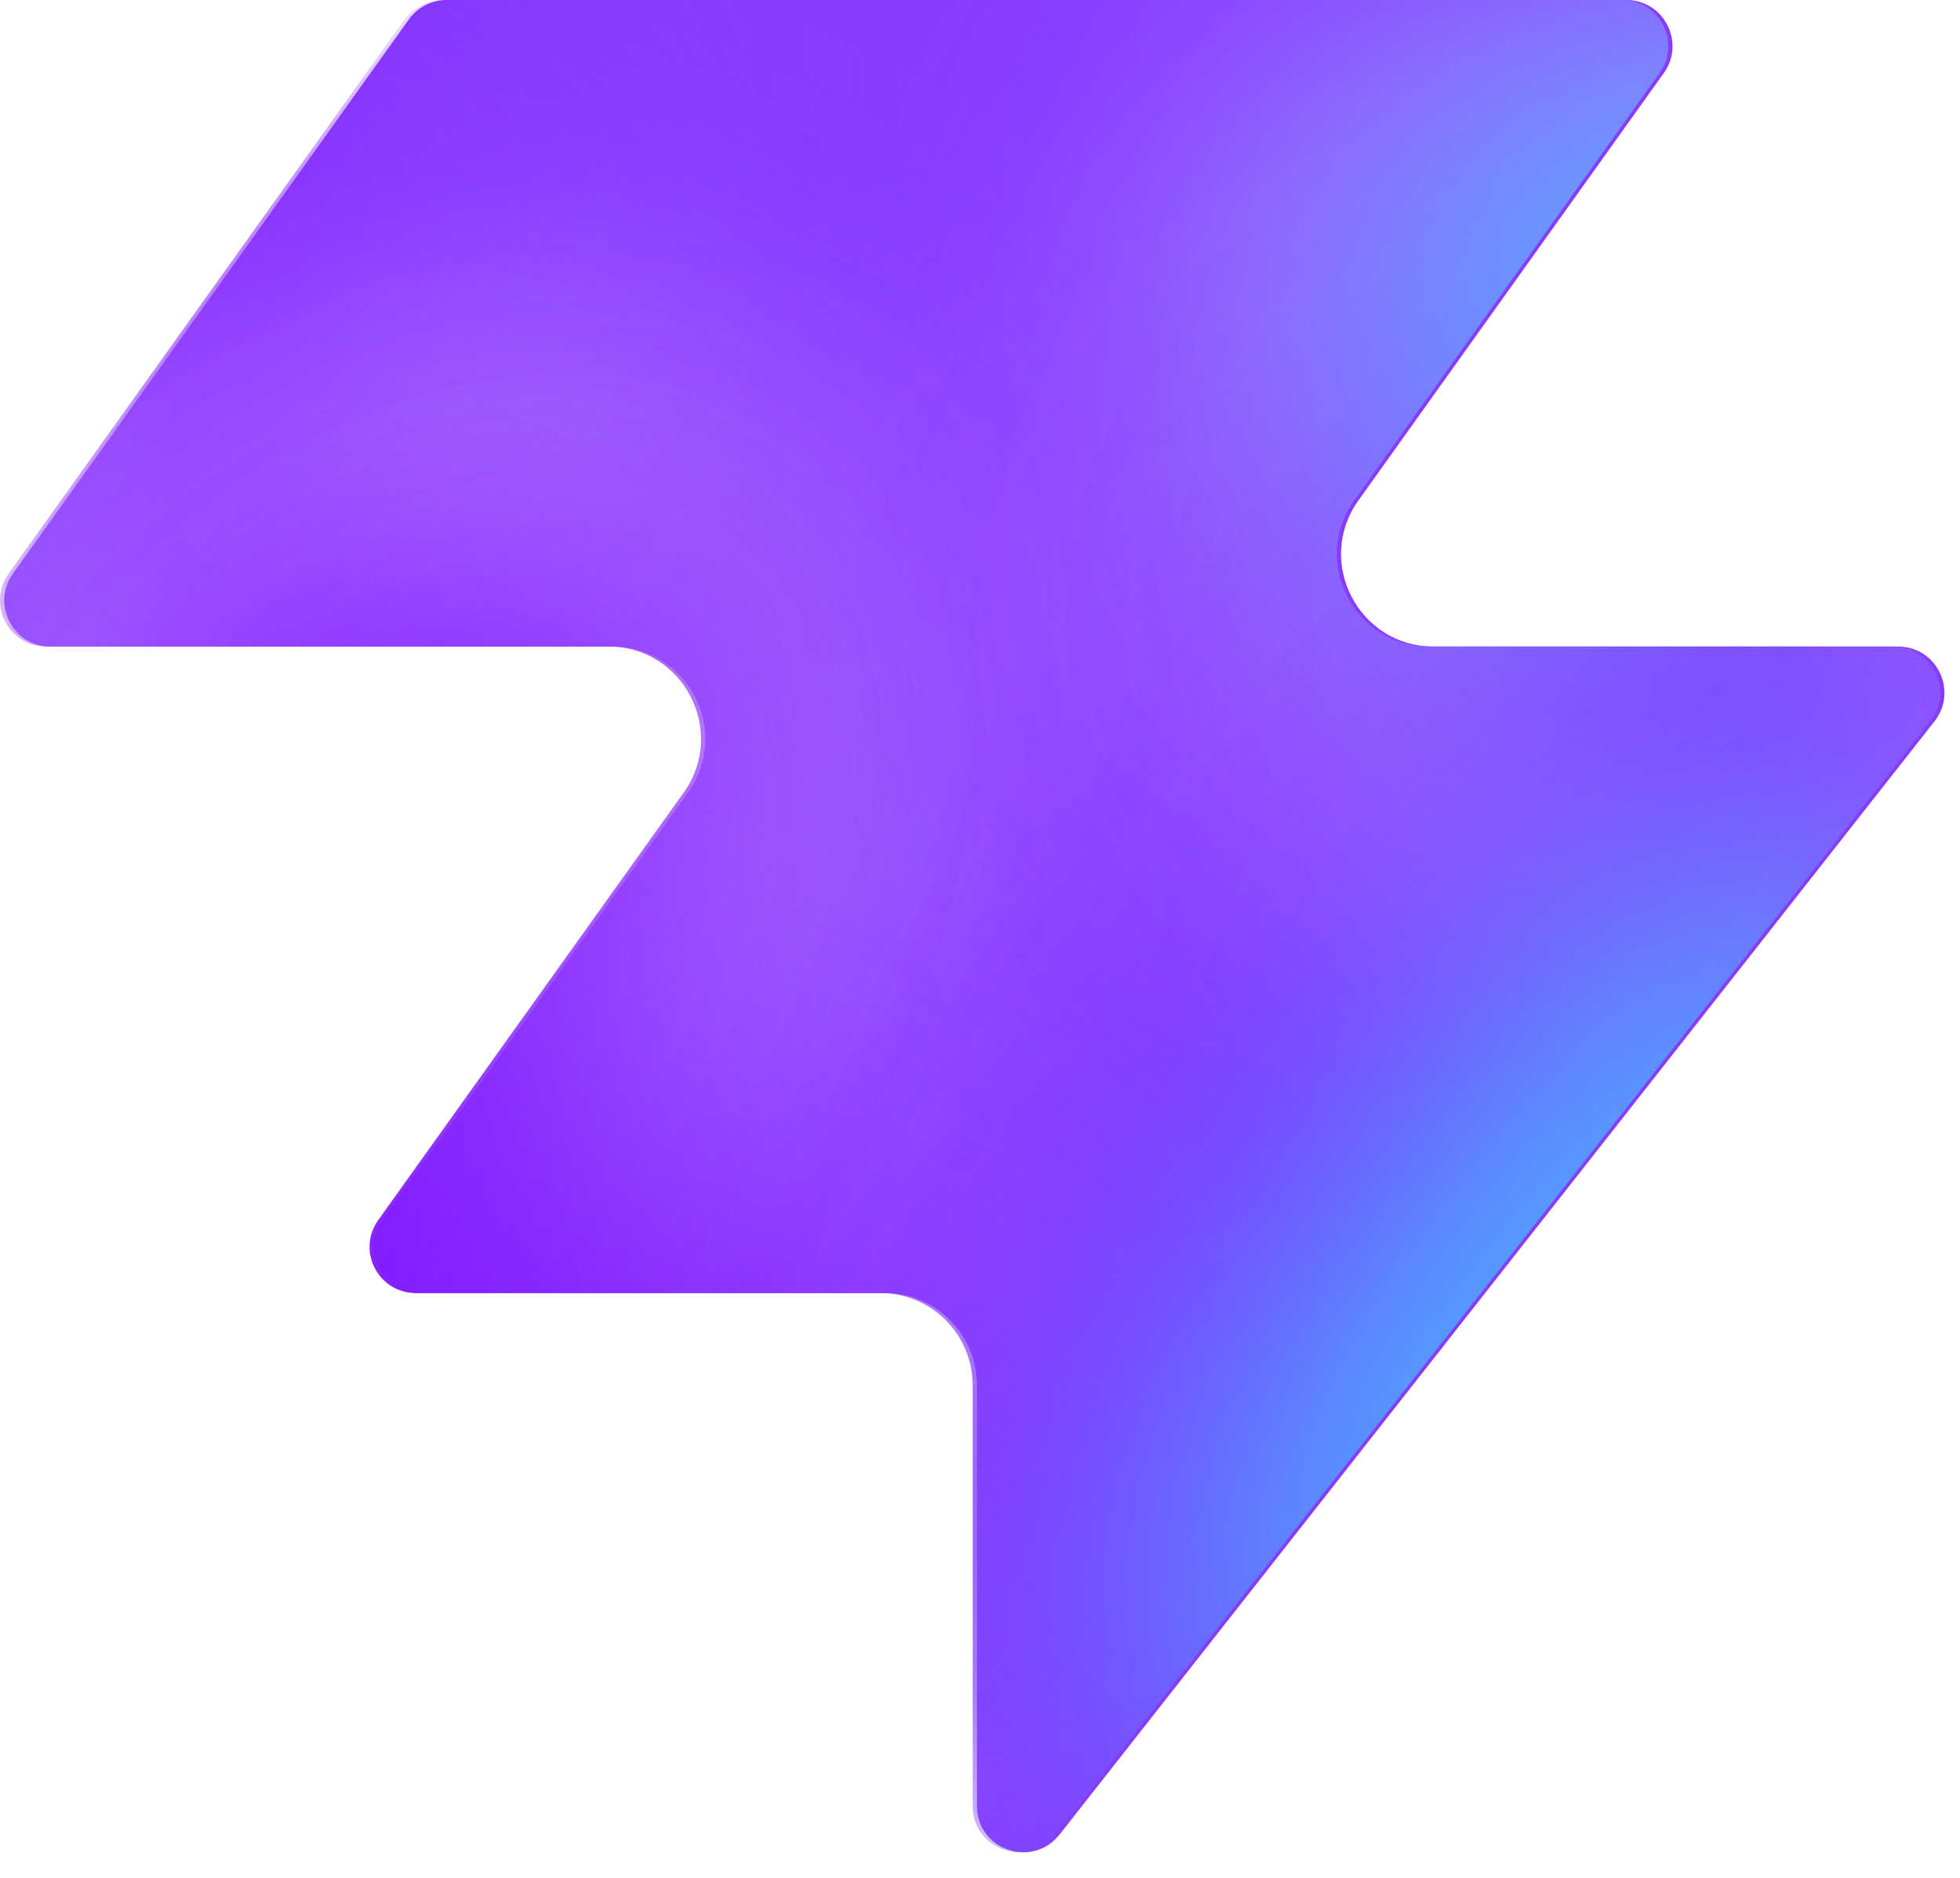
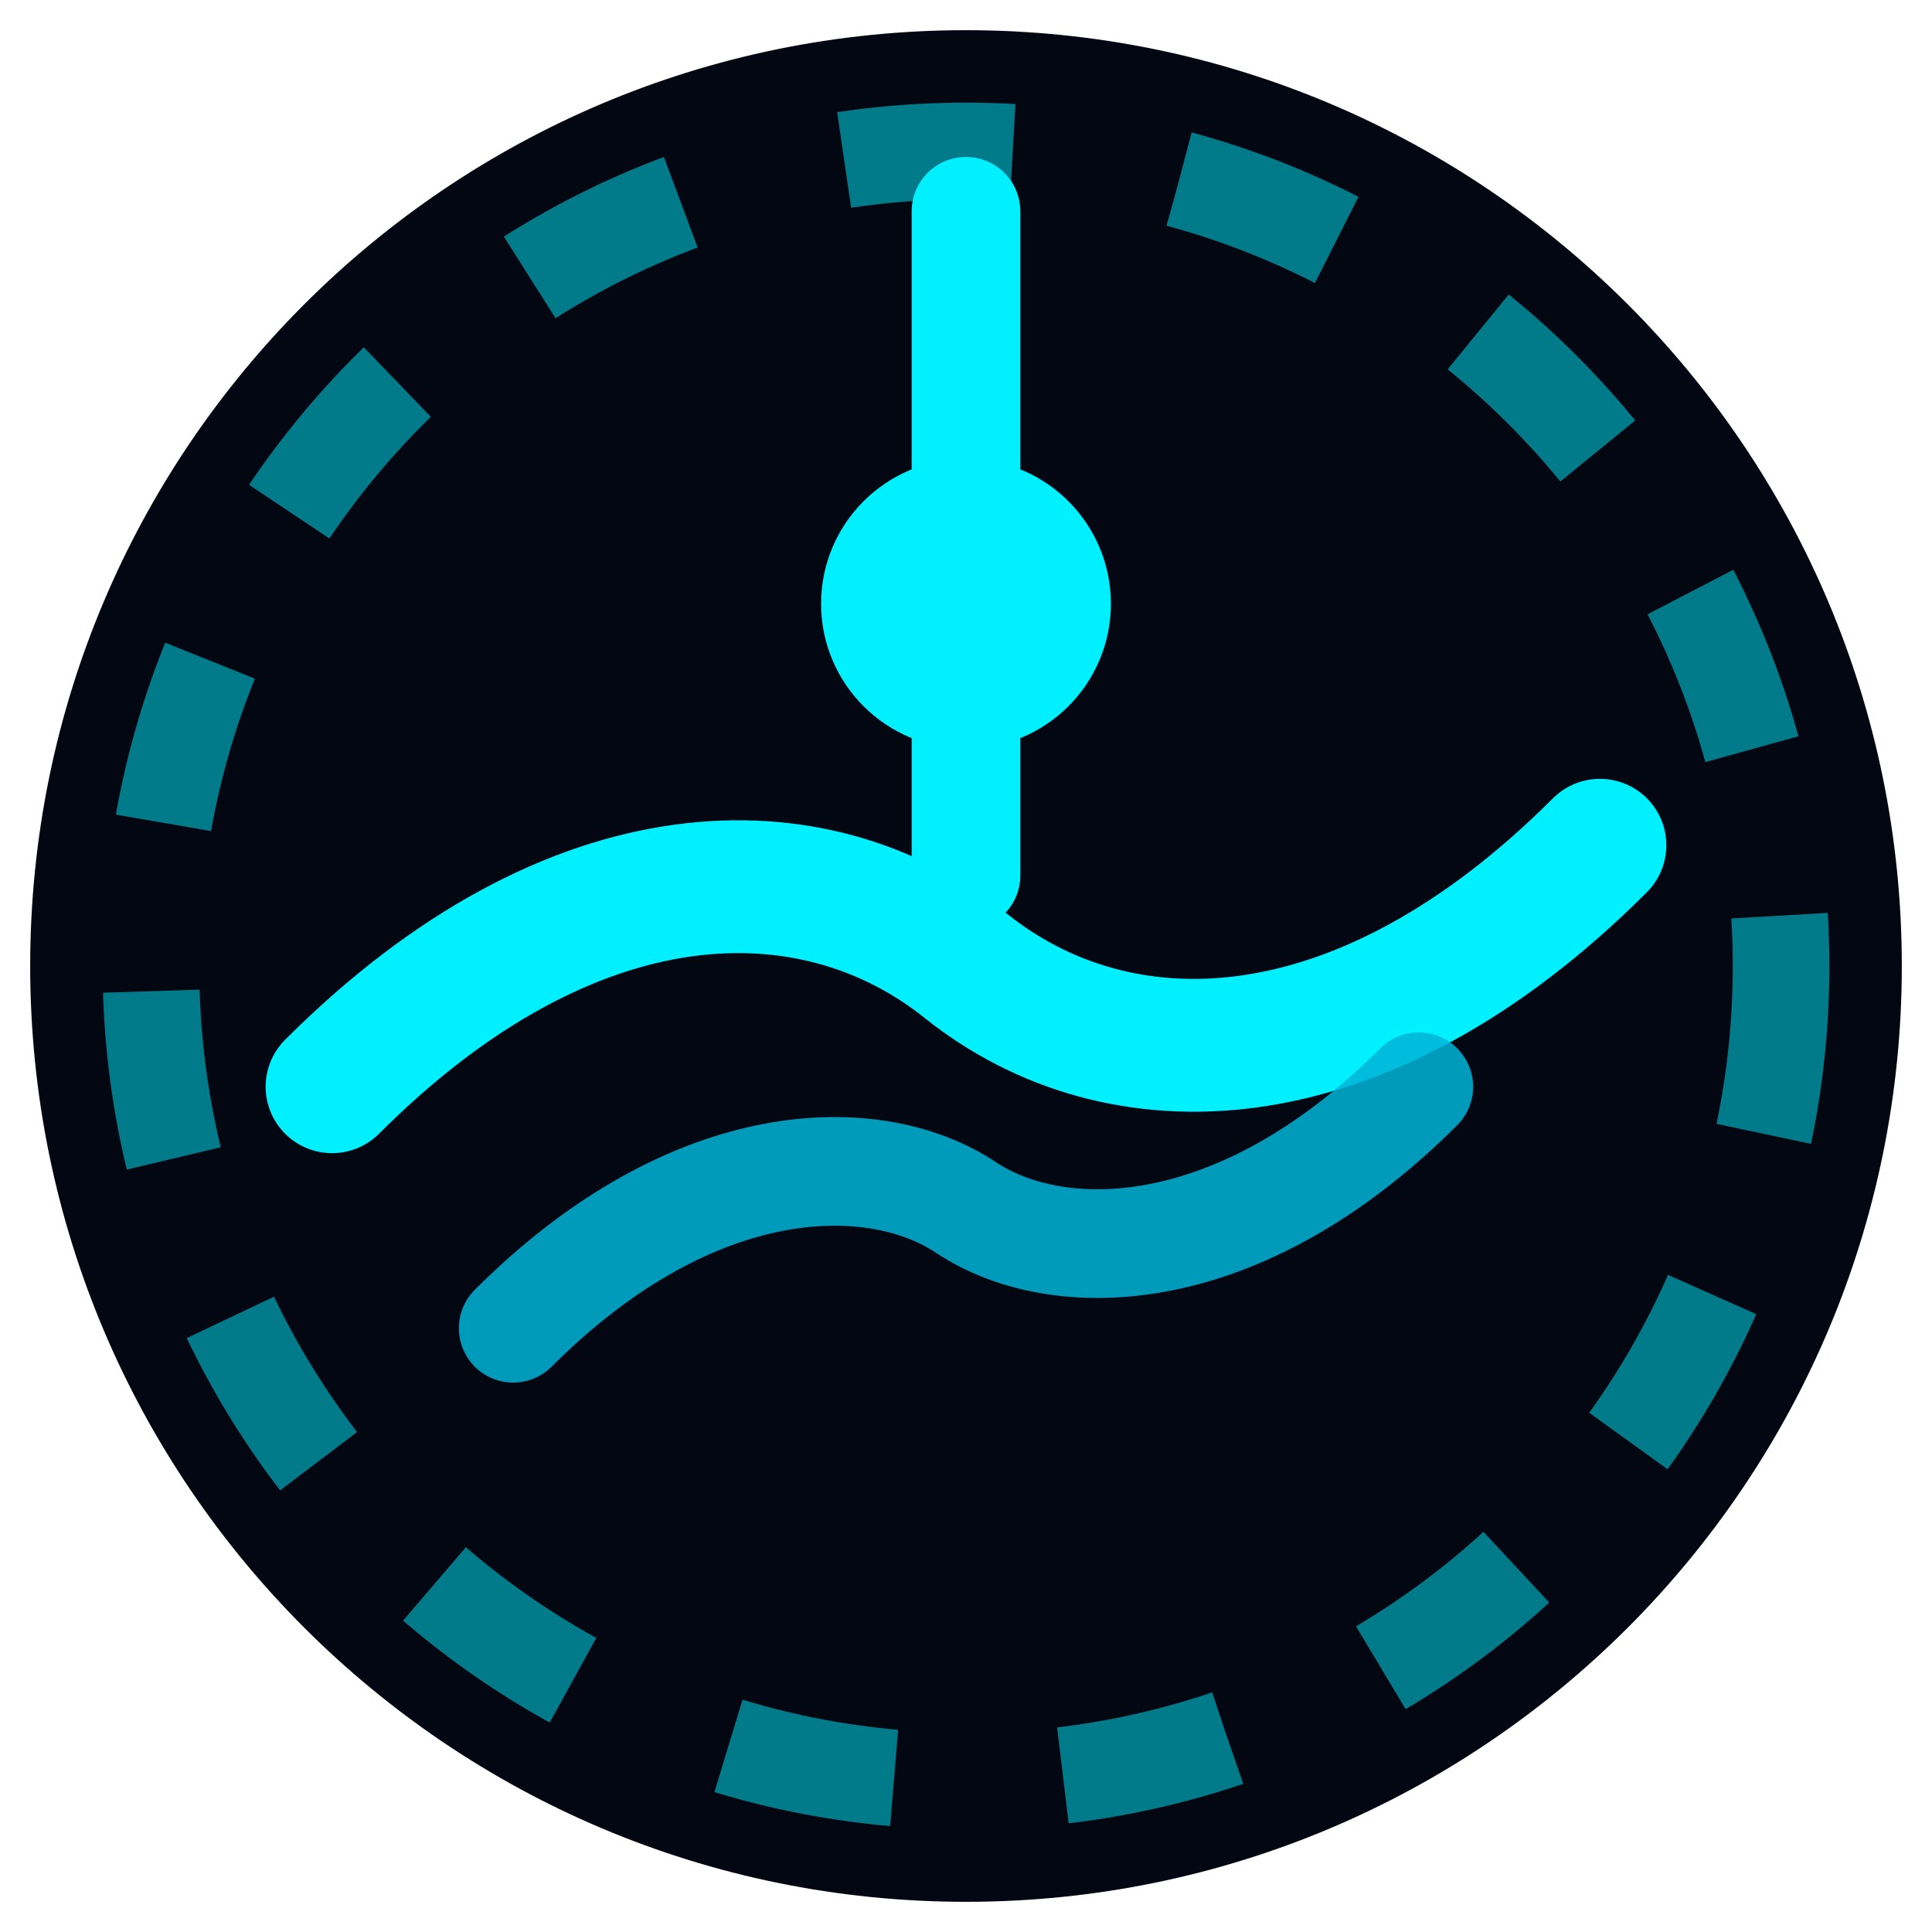
- <svg xmlns="http://www.w3.org/2000/svg" width="48" height="46" fill="none" viewBox="0 0 48 46">
-   <path fill="#863bff" d="M25.946 44.938c-.664.845-2.021.375-2.021-.698V33.937a2.26 2.26 0 0 0-2.262-2.262H10.287c-.92 0-1.456-1.04-.92-1.788l7.48-10.471c1.07-1.497 0-3.578-1.842-3.578H1.237c-.92 0-1.456-1.04-.92-1.788L10.013.474c.214-.297.556-.474.92-.474h28.894c.92 0 1.456 1.04.92 1.788l-7.48 10.471c-1.07 1.498 0 3.579 1.842 3.579h11.377c.943 0 1.473 1.088.89 1.83L25.947 44.94z" style="fill:#863bff;fill:color(display-p3 .525 .23 1);fill-opacity:1" />
-   <mask id="a" width="48" height="46" x="0" y="0" maskUnits="userSpaceOnUse" style="mask-type:alpha">
-     <path fill="#000" d="M25.842 44.938c-.664.844-2.021.375-2.021-.698V33.937a2.26 2.26 0 0 0-2.262-2.262H10.183c-.92 0-1.456-1.04-.92-1.788l7.48-10.471c1.07-1.498 0-3.579-1.842-3.579H1.133c-.92 0-1.456-1.04-.92-1.787L9.91.473c.214-.297.556-.474.92-.474h28.894c.92 0 1.456 1.04.92 1.788l-7.48 10.471c-1.07 1.498 0 3.578 1.842 3.578h11.377c.943 0 1.473 1.088.89 1.832L25.843 44.94z" style="fill:#000;fill-opacity:1" />
-   </mask>
-   <g mask="url(#a)">
-     <g filter="url(#b)">
-       <ellipse cx="5.508" cy="14.704" fill="#ede6ff" rx="5.508" ry="14.704" style="fill:#ede6ff;fill:color(display-p3 .927 .903 1);fill-opacity:1" transform="matrix(.00324 1 1 -.00324 -4.47 31.516)" />
-     </g>
-     <g filter="url(#c)">
-       <ellipse cx="10.399" cy="29.851" fill="#ede6ff" rx="10.399" ry="29.851" style="fill:#ede6ff;fill:color(display-p3 .927 .903 1);fill-opacity:1" transform="matrix(.00324 1 1 -.00324 -39.328 7.883)" />
-     </g>
-     <g filter="url(#d)">
-       <ellipse cx="5.508" cy="30.487" fill="#7e14ff" rx="5.508" ry="30.487" style="fill:#7e14ff;fill:color(display-p3 .492 .077 1);fill-opacity:1" transform="rotate(89.814 -25.913 -14.639)scale(1 -1)" />
-     </g>
-     <g filter="url(#e)">
-       <ellipse cx="5.508" cy="30.599" fill="#7e14ff" rx="5.508" ry="30.599" style="fill:#7e14ff;fill:color(display-p3 .492 .077 1);fill-opacity:1" transform="rotate(89.814 -32.644 -3.334)scale(1 -1)" />
-     </g>
-     <g filter="url(#f)">
-       <ellipse cx="5.508" cy="30.599" fill="#7e14ff" rx="5.508" ry="30.599" style="fill:#7e14ff;fill:color(display-p3 .492 .077 1);fill-opacity:1" transform="matrix(.00324 1 1 -.00324 -34.34 30.47)" />
-     </g>
-     <g filter="url(#g)">
-       <ellipse cx="14.072" cy="22.078" fill="#ede6ff" rx="14.072" ry="22.078" style="fill:#ede6ff;fill:color(display-p3 .927 .903 1);fill-opacity:1" transform="rotate(93.35 24.506 48.493)scale(-1 1)" />
-     </g>
-     <g filter="url(#h)">
-       <ellipse cx="3.47" cy="21.501" fill="#7e14ff" rx="3.47" ry="21.501" style="fill:#7e14ff;fill:color(display-p3 .492 .077 1);fill-opacity:1" transform="rotate(89.009 28.708 47.59)scale(-1 1)" />
-     </g>
-     <g filter="url(#i)">
-       <ellipse cx="3.47" cy="21.501" fill="#7e14ff" rx="3.47" ry="21.501" style="fill:#7e14ff;fill:color(display-p3 .492 .077 1);fill-opacity:1" transform="rotate(89.009 28.708 47.59)scale(-1 1)" />
-     </g>
-     <g filter="url(#j)">
-       <ellipse cx=".387" cy="8.972" fill="#7e14ff" rx="4.407" ry="29.108" style="fill:#7e14ff;fill:color(display-p3 .492 .077 1);fill-opacity:1" transform="rotate(39.51 .387 8.972)" />
-     </g>
-     <g filter="url(#k)">
-       <ellipse cx="47.523" cy="-6.092" fill="#7e14ff" rx="4.407" ry="29.108" style="fill:#7e14ff;fill:color(display-p3 .492 .077 1);fill-opacity:1" transform="rotate(37.892 47.523 -6.092)" />
-     </g>
-     <g filter="url(#l)">
-       <ellipse cx="41.412" cy="6.333" fill="#47bfff" rx="5.971" ry="9.665" style="fill:#47bfff;fill:color(display-p3 .28 .748 1);fill-opacity:1" transform="rotate(37.892 41.412 6.333)" />
-     </g>
-     <g filter="url(#m)">
-       <ellipse cx="-1.879" cy="38.332" fill="#7e14ff" rx="4.407" ry="29.108" style="fill:#7e14ff;fill:color(display-p3 .492 .077 1);fill-opacity:1" transform="rotate(37.892 -1.88 38.332)" />
-     </g>
-     <g filter="url(#n)">
-       <ellipse cx="-1.879" cy="38.332" fill="#7e14ff" rx="4.407" ry="29.108" style="fill:#7e14ff;fill:color(display-p3 .492 .077 1);fill-opacity:1" transform="rotate(37.892 -1.88 38.332)" />
-     </g>
-     <g filter="url(#o)">
-       <ellipse cx="35.651" cy="29.907" fill="#7e14ff" rx="4.407" ry="29.108" style="fill:#7e14ff;fill:color(display-p3 .492 .077 1);fill-opacity:1" transform="rotate(37.892 35.651 29.907)" />
-     </g>
-     <g filter="url(#p)">
-       <ellipse cx="38.418" cy="32.4" fill="#47bfff" rx="5.971" ry="15.297" style="fill:#47bfff;fill:color(display-p3 .28 .748 1);fill-opacity:1" transform="rotate(37.892 38.418 32.4)" />
-     </g>
-   </g>
-   <defs>
-     <filter id="b" width="60.045" height="41.654" x="-19.77" y="16.149" color-interpolation-filters="sRGB" filterUnits="userSpaceOnUse">
-       <feFlood flood-opacity="0" result="BackgroundImageFix" />
-       <feBlend in="SourceGraphic" in2="BackgroundImageFix" result="shape" />
-       <feGaussianBlur result="effect1_foregroundBlur_2002_17158" stdDeviation="7.659" />
-     </filter>
-     <filter id="c" width="90.34" height="51.437" x="-54.613" y="-7.533" color-interpolation-filters="sRGB" filterUnits="userSpaceOnUse">
-       <feFlood flood-opacity="0" result="BackgroundImageFix" />
-       <feBlend in="SourceGraphic" in2="BackgroundImageFix" result="shape" />
-       <feGaussianBlur result="effect1_foregroundBlur_2002_17158" stdDeviation="7.659" />
-     </filter>
-     <filter id="d" width="79.355" height="29.4" x="-49.64" y="2.03" color-interpolation-filters="sRGB" filterUnits="userSpaceOnUse">
-       <feFlood flood-opacity="0" result="BackgroundImageFix" />
-       <feBlend in="SourceGraphic" in2="BackgroundImageFix" result="shape" />
-       <feGaussianBlur result="effect1_foregroundBlur_2002_17158" stdDeviation="4.596" />
-     </filter>
-     <filter id="e" width="79.579" height="29.4" x="-45.045" y="20.029" color-interpolation-filters="sRGB" filterUnits="userSpaceOnUse">
-       <feFlood flood-opacity="0" result="BackgroundImageFix" />
-       <feBlend in="SourceGraphic" in2="BackgroundImageFix" result="shape" />
-       <feGaussianBlur result="effect1_foregroundBlur_2002_17158" stdDeviation="4.596" />
-     </filter>
-     <filter id="f" width="79.579" height="29.4" x="-43.513" y="21.178" color-interpolation-filters="sRGB" filterUnits="userSpaceOnUse">
-       <feFlood flood-opacity="0" result="BackgroundImageFix" />
-       <feBlend in="SourceGraphic" in2="BackgroundImageFix" result="shape" />
-       <feGaussianBlur result="effect1_foregroundBlur_2002_17158" stdDeviation="4.596" />
-     </filter>
-     <filter id="g" width="74.749" height="58.852" x="15.756" y="-17.901" color-interpolation-filters="sRGB" filterUnits="userSpaceOnUse">
-       <feFlood flood-opacity="0" result="BackgroundImageFix" />
-       <feBlend in="SourceGraphic" in2="BackgroundImageFix" result="shape" />
-       <feGaussianBlur result="effect1_foregroundBlur_2002_17158" stdDeviation="7.659" />
-     </filter>
-     <filter id="h" width="61.377" height="25.362" x="23.548" y="2.284" color-interpolation-filters="sRGB" filterUnits="userSpaceOnUse">
-       <feFlood flood-opacity="0" result="BackgroundImageFix" />
-       <feBlend in="SourceGraphic" in2="BackgroundImageFix" result="shape" />
-       <feGaussianBlur result="effect1_foregroundBlur_2002_17158" stdDeviation="4.596" />
-     </filter>
-     <filter id="i" width="61.377" height="25.362" x="23.548" y="2.284" color-interpolation-filters="sRGB" filterUnits="userSpaceOnUse">
-       <feFlood flood-opacity="0" result="BackgroundImageFix" />
-       <feBlend in="SourceGraphic" in2="BackgroundImageFix" result="shape" />
-       <feGaussianBlur result="effect1_foregroundBlur_2002_17158" stdDeviation="4.596" />
-     </filter>
-     <filter id="j" width="56.045" height="63.649" x="-27.636" y="-22.853" color-interpolation-filters="sRGB" filterUnits="userSpaceOnUse">
-       <feFlood flood-opacity="0" result="BackgroundImageFix" />
-       <feBlend in="SourceGraphic" in2="BackgroundImageFix" result="shape" />
-       <feGaussianBlur result="effect1_foregroundBlur_2002_17158" stdDeviation="4.596" />
-     </filter>
-     <filter id="k" width="54.814" height="64.646" x="20.116" y="-38.415" color-interpolation-filters="sRGB" filterUnits="userSpaceOnUse">
-       <feFlood flood-opacity="0" result="BackgroundImageFix" />
-       <feBlend in="SourceGraphic" in2="BackgroundImageFix" result="shape" />
-       <feGaussianBlur result="effect1_foregroundBlur_2002_17158" stdDeviation="4.596" />
-     </filter>
-     <filter id="l" width="33.541" height="35.313" x="24.641" y="-11.323" color-interpolation-filters="sRGB" filterUnits="userSpaceOnUse">
-       <feFlood flood-opacity="0" result="BackgroundImageFix" />
-       <feBlend in="SourceGraphic" in2="BackgroundImageFix" result="shape" />
-       <feGaussianBlur result="effect1_foregroundBlur_2002_17158" stdDeviation="4.596" />
-     </filter>
-     <filter id="m" width="54.814" height="64.646" x="-29.286" y="6.009" color-interpolation-filters="sRGB" filterUnits="userSpaceOnUse">
-       <feFlood flood-opacity="0" result="BackgroundImageFix" />
-       <feBlend in="SourceGraphic" in2="BackgroundImageFix" result="shape" />
-       <feGaussianBlur result="effect1_foregroundBlur_2002_17158" stdDeviation="4.596" />
-     </filter>
-     <filter id="n" width="54.814" height="64.646" x="-29.286" y="6.009" color-interpolation-filters="sRGB" filterUnits="userSpaceOnUse">
-       <feFlood flood-opacity="0" result="BackgroundImageFix" />
-       <feBlend in="SourceGraphic" in2="BackgroundImageFix" result="shape" />
-       <feGaussianBlur result="effect1_foregroundBlur_2002_17158" stdDeviation="4.596" />
-     </filter>
-     <filter id="o" width="54.814" height="64.646" x="8.244" y="-2.416" color-interpolation-filters="sRGB" filterUnits="userSpaceOnUse">
-       <feFlood flood-opacity="0" result="BackgroundImageFix" />
-       <feBlend in="SourceGraphic" in2="BackgroundImageFix" result="shape" />
-       <feGaussianBlur result="effect1_foregroundBlur_2002_17158" stdDeviation="4.596" />
-     </filter>
-     <filter id="p" width="39.409" height="43.623" x="18.713" y="10.588" color-interpolation-filters="sRGB" filterUnits="userSpaceOnUse">
-       <feFlood flood-opacity="0" result="BackgroundImageFix" />
-       <feBlend in="SourceGraphic" in2="BackgroundImageFix" result="shape" />
-       <feGaussianBlur result="effect1_foregroundBlur_2002_17158" stdDeviation="4.596" />
-     </filter>
-   </defs>
+ <svg xmlns="http://www.w3.org/2000/svg" viewBox="0 0 32 32" fill="none">
+   <circle cx="16" cy="16" r="15.5" fill="#030712" />
+   <circle cx="16" cy="16" r="13.5" stroke="#00f0ff" stroke-width="1.6" stroke-opacity="0.5" stroke-dasharray="2.8 2.8" />
+   <path d="M16 3.5V8M16 12V14.5" stroke="#00f0ff" stroke-width="1.8" stroke-linecap="round" />
+   <circle cx="16" cy="10" r="2.4" fill="#00f0ff" />
+   <path d="M5.5 18C9.5 14 13.5 14 16 16C18.5 18 22.5 18 26.5 14" stroke="#00f0ff" stroke-width="2.2" stroke-linecap="round" />
+   <path d="M8.5 22C11.5 19 14.5 19 16 20C17.5 21 20.5 21 23.5 18" stroke="#00b4d8" stroke-width="1.8" stroke-opacity="0.85" stroke-linecap="round" />
</svg>
